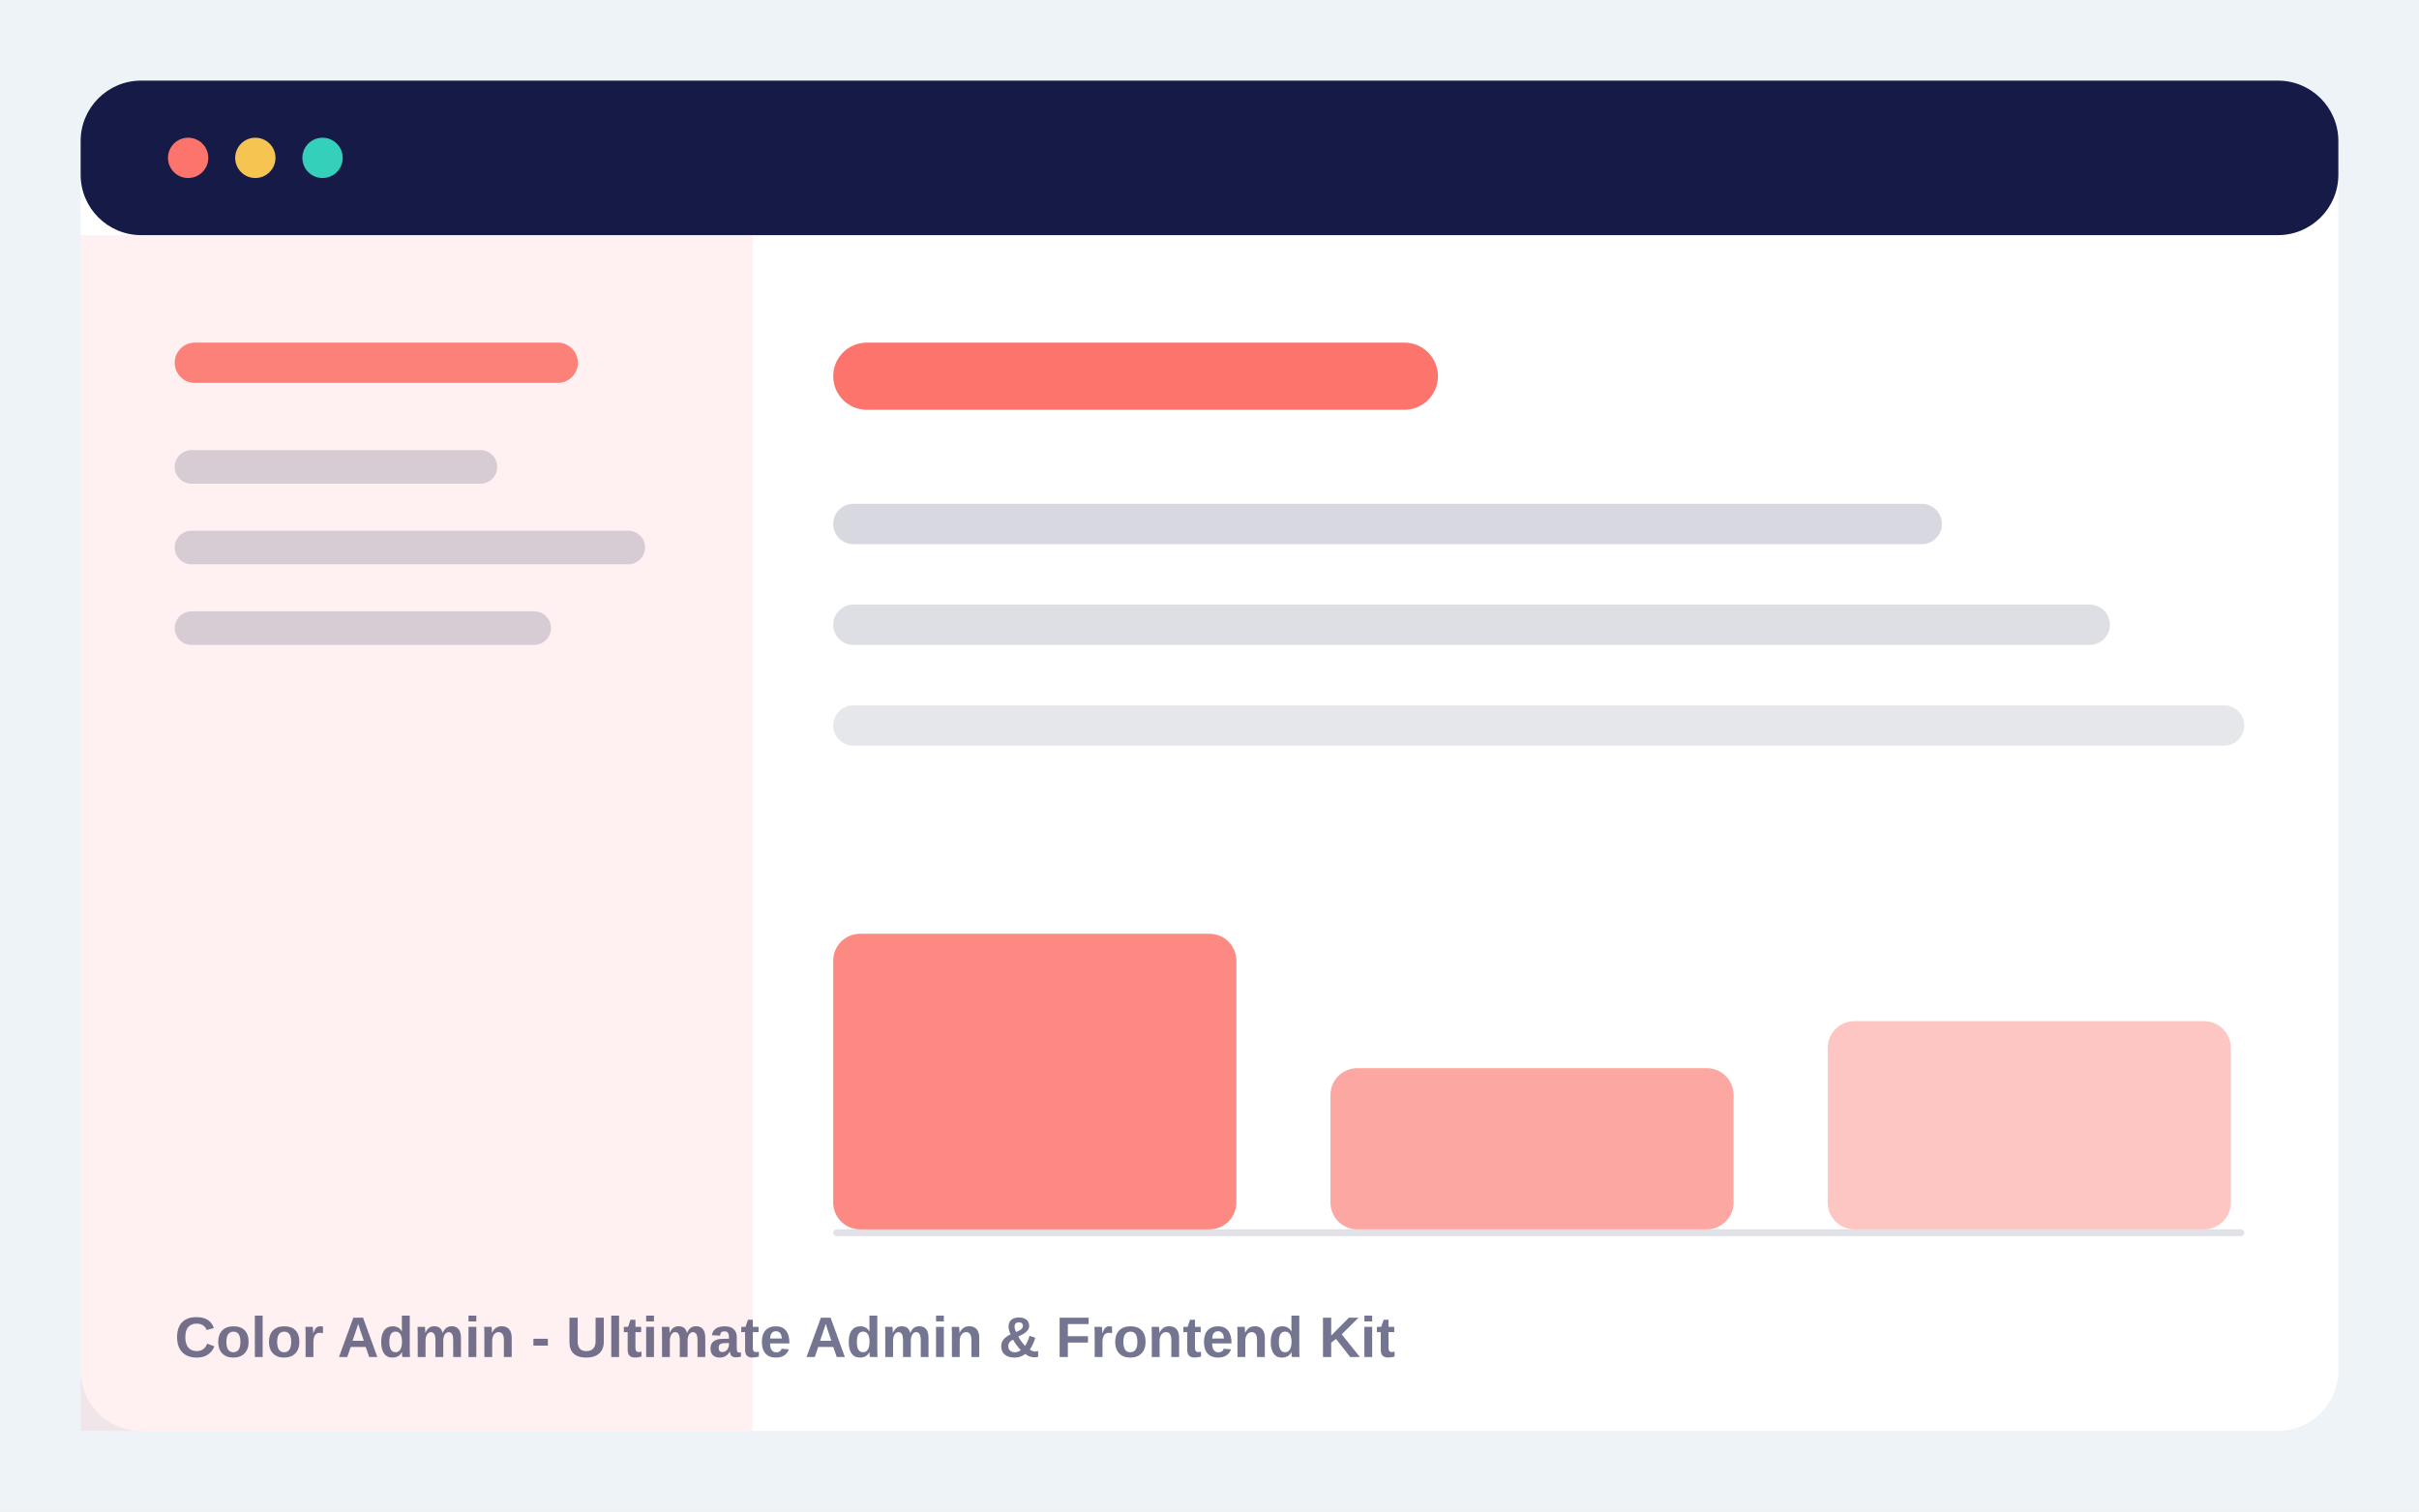
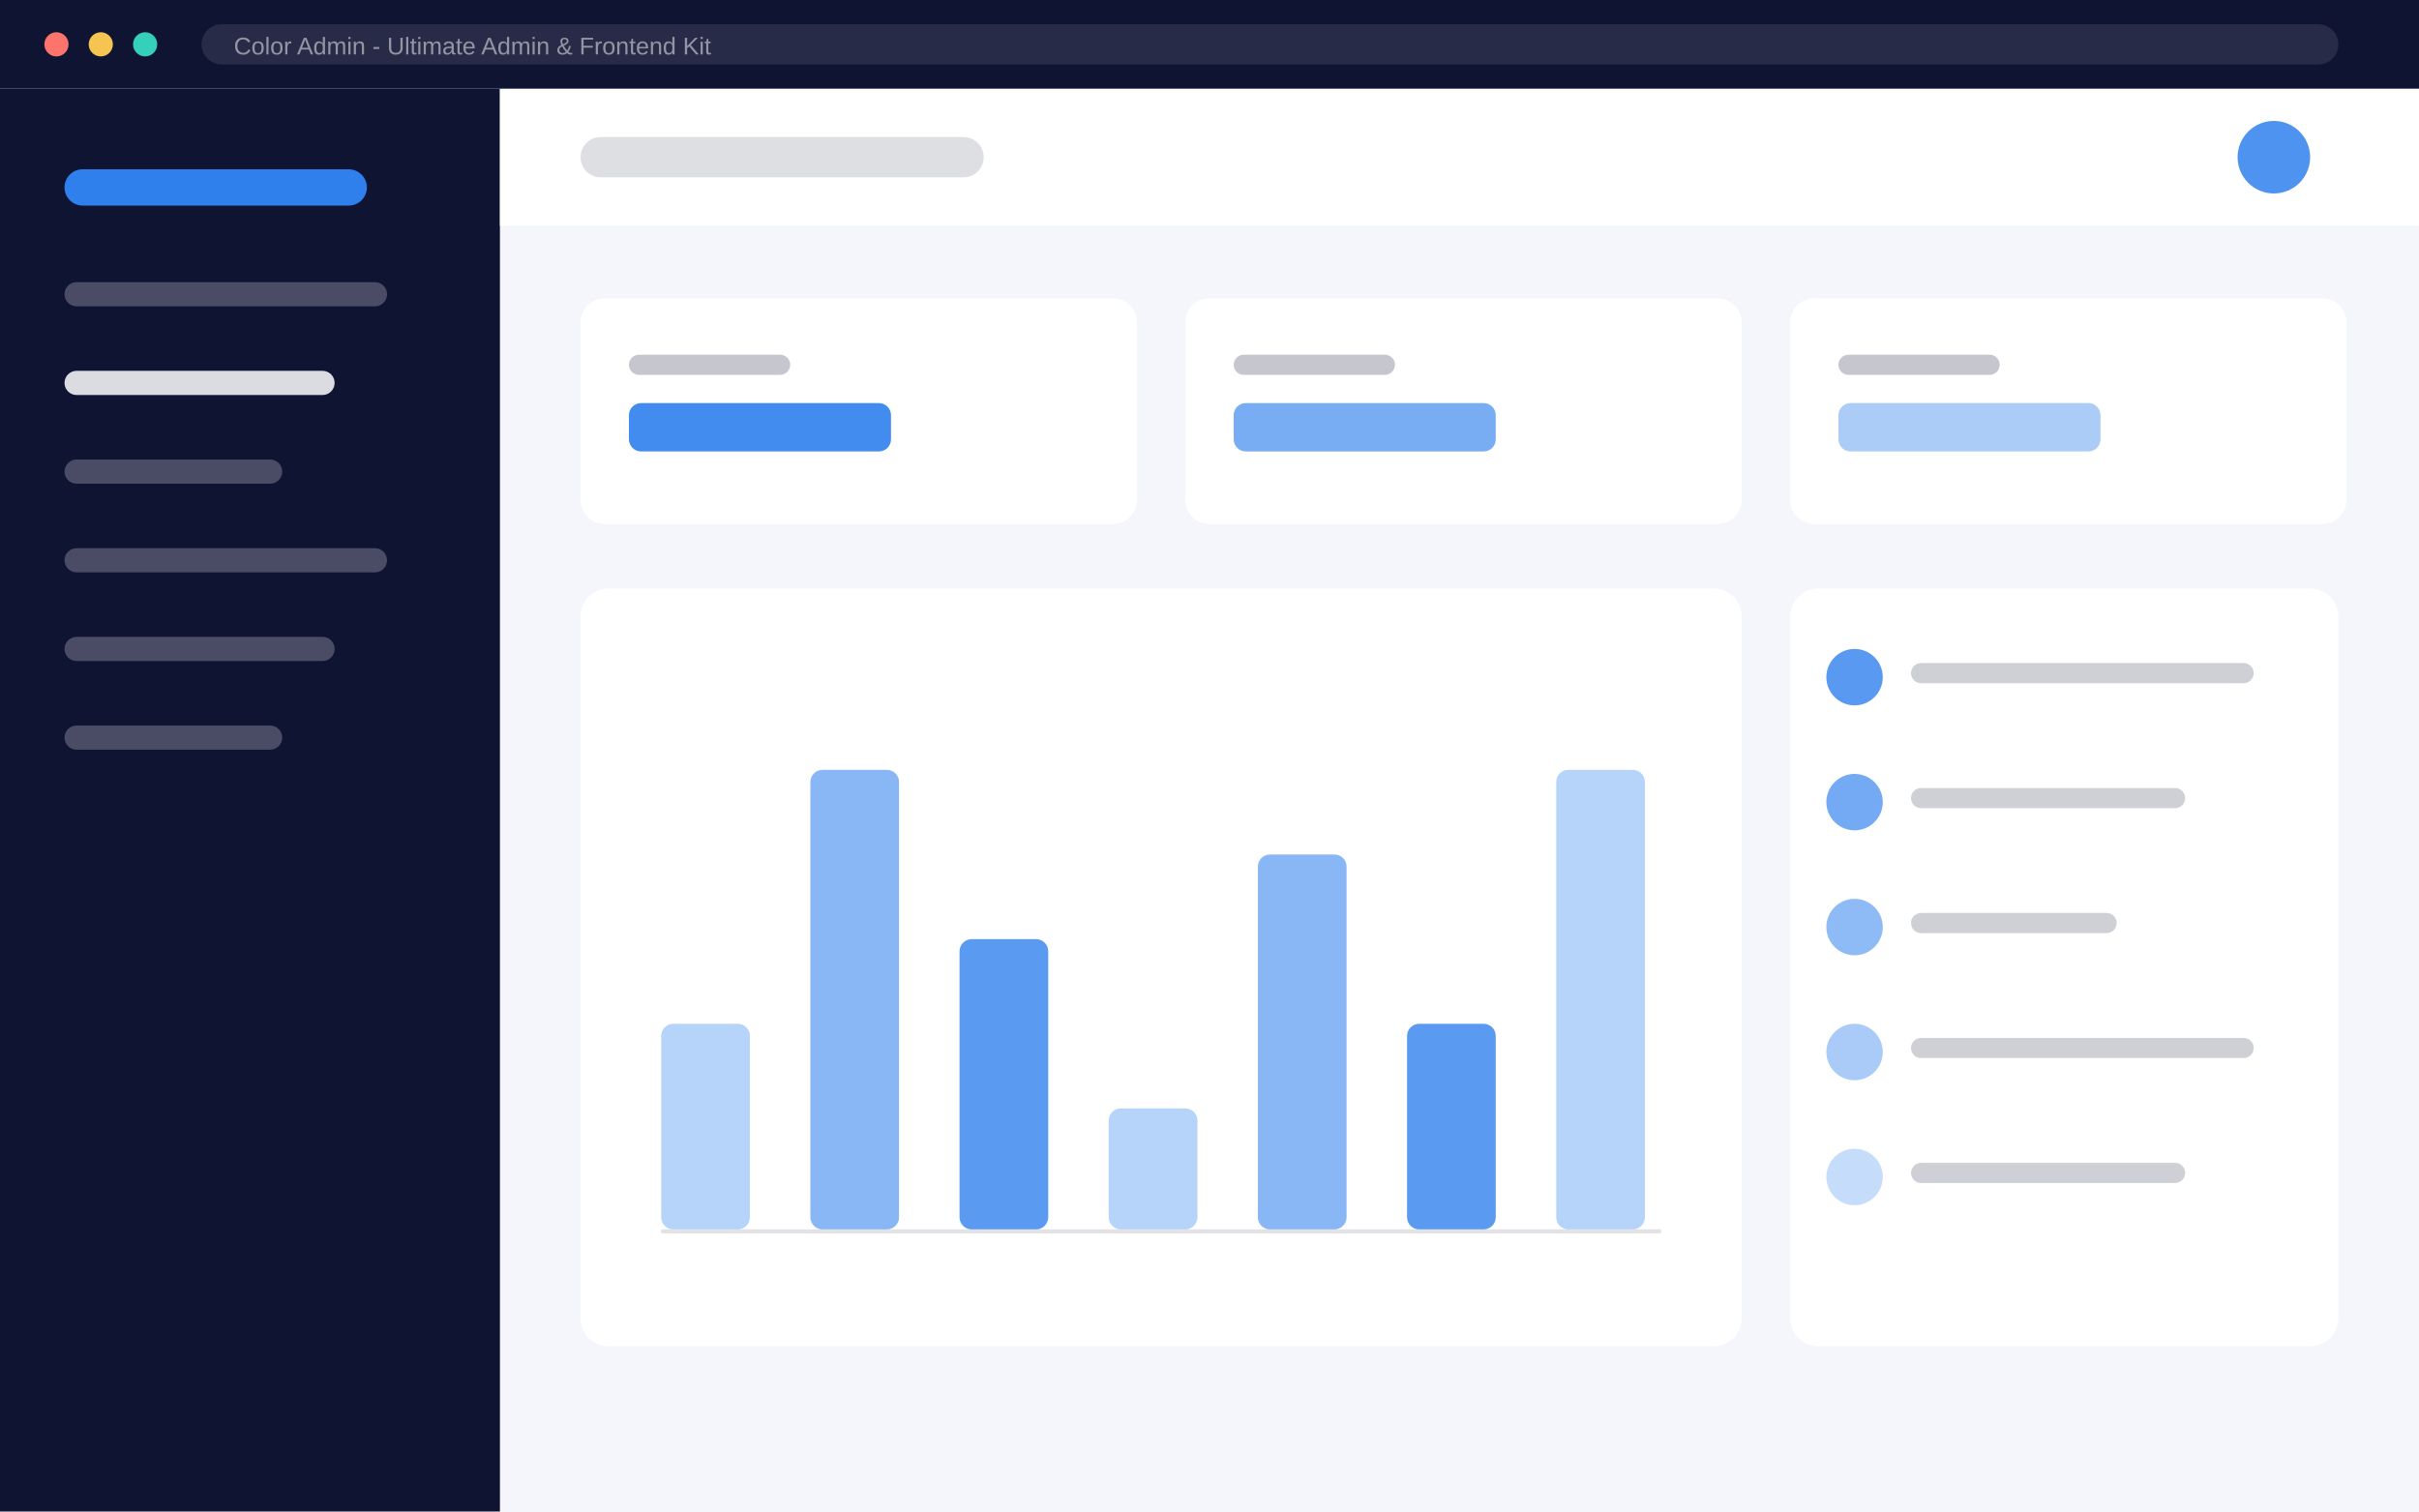
- <svg xmlns="http://www.w3.org/2000/svg" viewBox="0 0 720 450" width="720" height="450" role="img" aria-label="Color Admin - Ultimate Admin &amp; Frontend Kit">
-   <rect width="720" height="450" fill="#eef3f7" />
-   <rect x="24" y="24" width="672" height="402" rx="18" fill="#ffffff" />
-   <rect x="24" y="24" width="672" height="46" rx="18" fill="#020637" opacity="0.92" />
-   <circle cx="56" cy="47" r="6" fill="#fc746c" />
-   <circle cx="76" cy="47" r="6" fill="#f5c451" />
-   <circle cx="96" cy="47" r="6" fill="#35d0ba" />
-   <rect x="24" y="70" width="200" height="356" fill="#fc746c" opacity="0.1" />
-   <rect x="52" y="102" width="120" height="12" rx="6" fill="#fc746c" opacity="0.9" />
-   <rect x="52" y="134" width="96" height="10" rx="5" fill="#020637" opacity="0.16" />
-   <rect x="52" y="158" width="140" height="10" rx="5" fill="#020637" opacity="0.16" />
-   <rect x="52" y="182" width="112" height="10" rx="5" fill="#020637" opacity="0.16" />
-   <rect x="248" y="102" width="180" height="20" rx="10" fill="#fc746c" />
-   <rect x="248" y="150" width="330" height="12" rx="6" fill="#020637" opacity="0.16" />
-   <rect x="248" y="180" width="380" height="12" rx="6" fill="#020637" opacity="0.13" />
-   <rect x="248" y="210" width="420" height="12" rx="6" fill="#020637" opacity="0.1" />
-   <rect x="248" y="278" width="120" height="88" rx="8" fill="#fc746c" opacity="0.85" />
-   <rect x="396" y="318" width="120" height="48" rx="8" fill="#fc746c" opacity="0.63" />
-   <rect x="544" y="304" width="120" height="62" rx="8" fill="#fc746c" opacity="0.41" />
-   <rect x="248" y="366" width="420" height="2" rx="1" fill="#020637" opacity="0.12" />
-   <text x="52" y="404" font-family="Manrope, Arial, sans-serif" font-size="17" font-weight="700" fill="#020637" opacity="0.55">Color Admin - Ultimate Admin &amp; Frontend Kit</text>
+ <svg xmlns="http://www.w3.org/2000/svg" viewBox="0 0 1200 750" width="1200" height="750" role="img" aria-label="Color Admin - Ultimate Admin &amp; Frontend Kit">
+   <rect width="1200" height="750" fill="#ffffff" />
+   <rect x="0" y="44" width="1200" height="750" fill="#f4f6fb" />
+   <rect x="0" y="44" width="248" height="706" fill="#101433" />
+   <rect x="32" y="84" width="150" height="18" rx="9" fill="#2f80ed" />
+   <rect x="32" y="140" width="160" height="12" rx="6" fill="#ffffff" opacity="0.24" />
+   <rect x="32" y="184" width="134" height="12" rx="6" fill="#ffffff" opacity="0.85" />
+   <rect x="32" y="228" width="108" height="12" rx="6" fill="#ffffff" opacity="0.24" />
+   <rect x="32" y="272" width="160" height="12" rx="6" fill="#ffffff" opacity="0.24" />
+   <rect x="32" y="316" width="134" height="12" rx="6" fill="#ffffff" opacity="0.24" />
+   <rect x="32" y="360" width="108" height="12" rx="6" fill="#ffffff" opacity="0.24" />
+   <rect x="248" y="44" width="952" height="68" fill="#ffffff" />
+   <rect x="288" y="68" width="200" height="20" rx="10" fill="#101433" opacity="0.14" />
+   <circle cx="1128" cy="78" r="18" fill="#2f80ed" opacity="0.85" />
+   <rect x="288" y="148" width="276" height="112" rx="12" fill="#ffffff" />
+   <rect x="312" y="176" width="80" height="10" rx="5" fill="#101433" opacity="0.24" />
+   <rect x="312" y="200" width="130" height="24" rx="6" fill="#2f80ed" opacity="0.9" />
+   <rect x="588" y="148" width="276" height="112" rx="12" fill="#ffffff" />
+   <rect x="612" y="176" width="80" height="10" rx="5" fill="#101433" opacity="0.24" />
+   <rect x="612" y="200" width="130" height="24" rx="6" fill="#2f80ed" opacity="0.65" />
+   <rect x="888" y="148" width="276" height="112" rx="12" fill="#ffffff" />
+   <rect x="912" y="176" width="80" height="10" rx="5" fill="#101433" opacity="0.24" />
+   <rect x="912" y="200" width="130" height="24" rx="6" fill="#2f80ed" opacity="0.4" />
+   <rect x="288" y="292" width="576" height="376" rx="14" fill="#ffffff" />
+   <rect x="328" y="508" width="44" height="102" rx="6" fill="#2f80ed" opacity="0.35" />
+   <rect x="402" y="382" width="44" height="228" rx="6" fill="#2f80ed" opacity="0.57" />
+   <rect x="476" y="466" width="44" height="144" rx="6" fill="#2f80ed" opacity="0.79" />
+   <rect x="550" y="550" width="44" height="60" rx="6" fill="#2f80ed" opacity="0.35" />
+   <rect x="624" y="424" width="44" height="186" rx="6" fill="#2f80ed" opacity="0.57" />
+   <rect x="698" y="508" width="44" height="102" rx="6" fill="#2f80ed" opacity="0.79" />
+   <rect x="772" y="382" width="44" height="228" rx="6" fill="#2f80ed" opacity="0.35" />
+   <rect x="328" y="610" width="496" height="2" fill="#101433" opacity="0.12" />
+   <rect x="888" y="292" width="272" height="376" rx="14" fill="#ffffff" />
+   <circle cx="920" cy="336" r="14" fill="#2f80ed" opacity="0.8" />
+   <rect x="948" y="329" width="170" height="10" rx="5" fill="#101433" opacity="0.2" />
+   <circle cx="920" cy="398" r="14" fill="#2f80ed" opacity="0.67" />
+   <rect x="948" y="391" width="136" height="10" rx="5" fill="#101433" opacity="0.2" />
+   <circle cx="920" cy="460" r="14" fill="#2f80ed" opacity="0.54" />
+   <rect x="948" y="453" width="102" height="10" rx="5" fill="#101433" opacity="0.2" />
+   <circle cx="920" cy="522" r="14" fill="#2f80ed" opacity="0.41" />
+   <rect x="948" y="515" width="170" height="10" rx="5" fill="#101433" opacity="0.2" />
+   <circle cx="920" cy="584" r="14" fill="#2f80ed" opacity="0.28" />
+   <rect x="948" y="577" width="136" height="10" rx="5" fill="#101433" opacity="0.2" />
+   <g>
+     <rect x="0" y="0" width="1200" height="44" fill="#101433" />
+     <circle cx="28" cy="22" r="6" fill="#fc746c" />
+     <circle cx="50" cy="22" r="6" fill="#f5c451" />
+     <circle cx="72" cy="22" r="6" fill="#35d0ba" />
+     <rect x="100" y="12" width="1060" height="20" rx="10" fill="#ffffff" opacity="0.1" />
+     <text x="116" y="27" font-family="Manrope, Arial, sans-serif" font-size="12" fill="#ffffff" opacity="0.5">Color Admin - Ultimate Admin &amp; Frontend Kit</text>
+   </g>
</svg>
